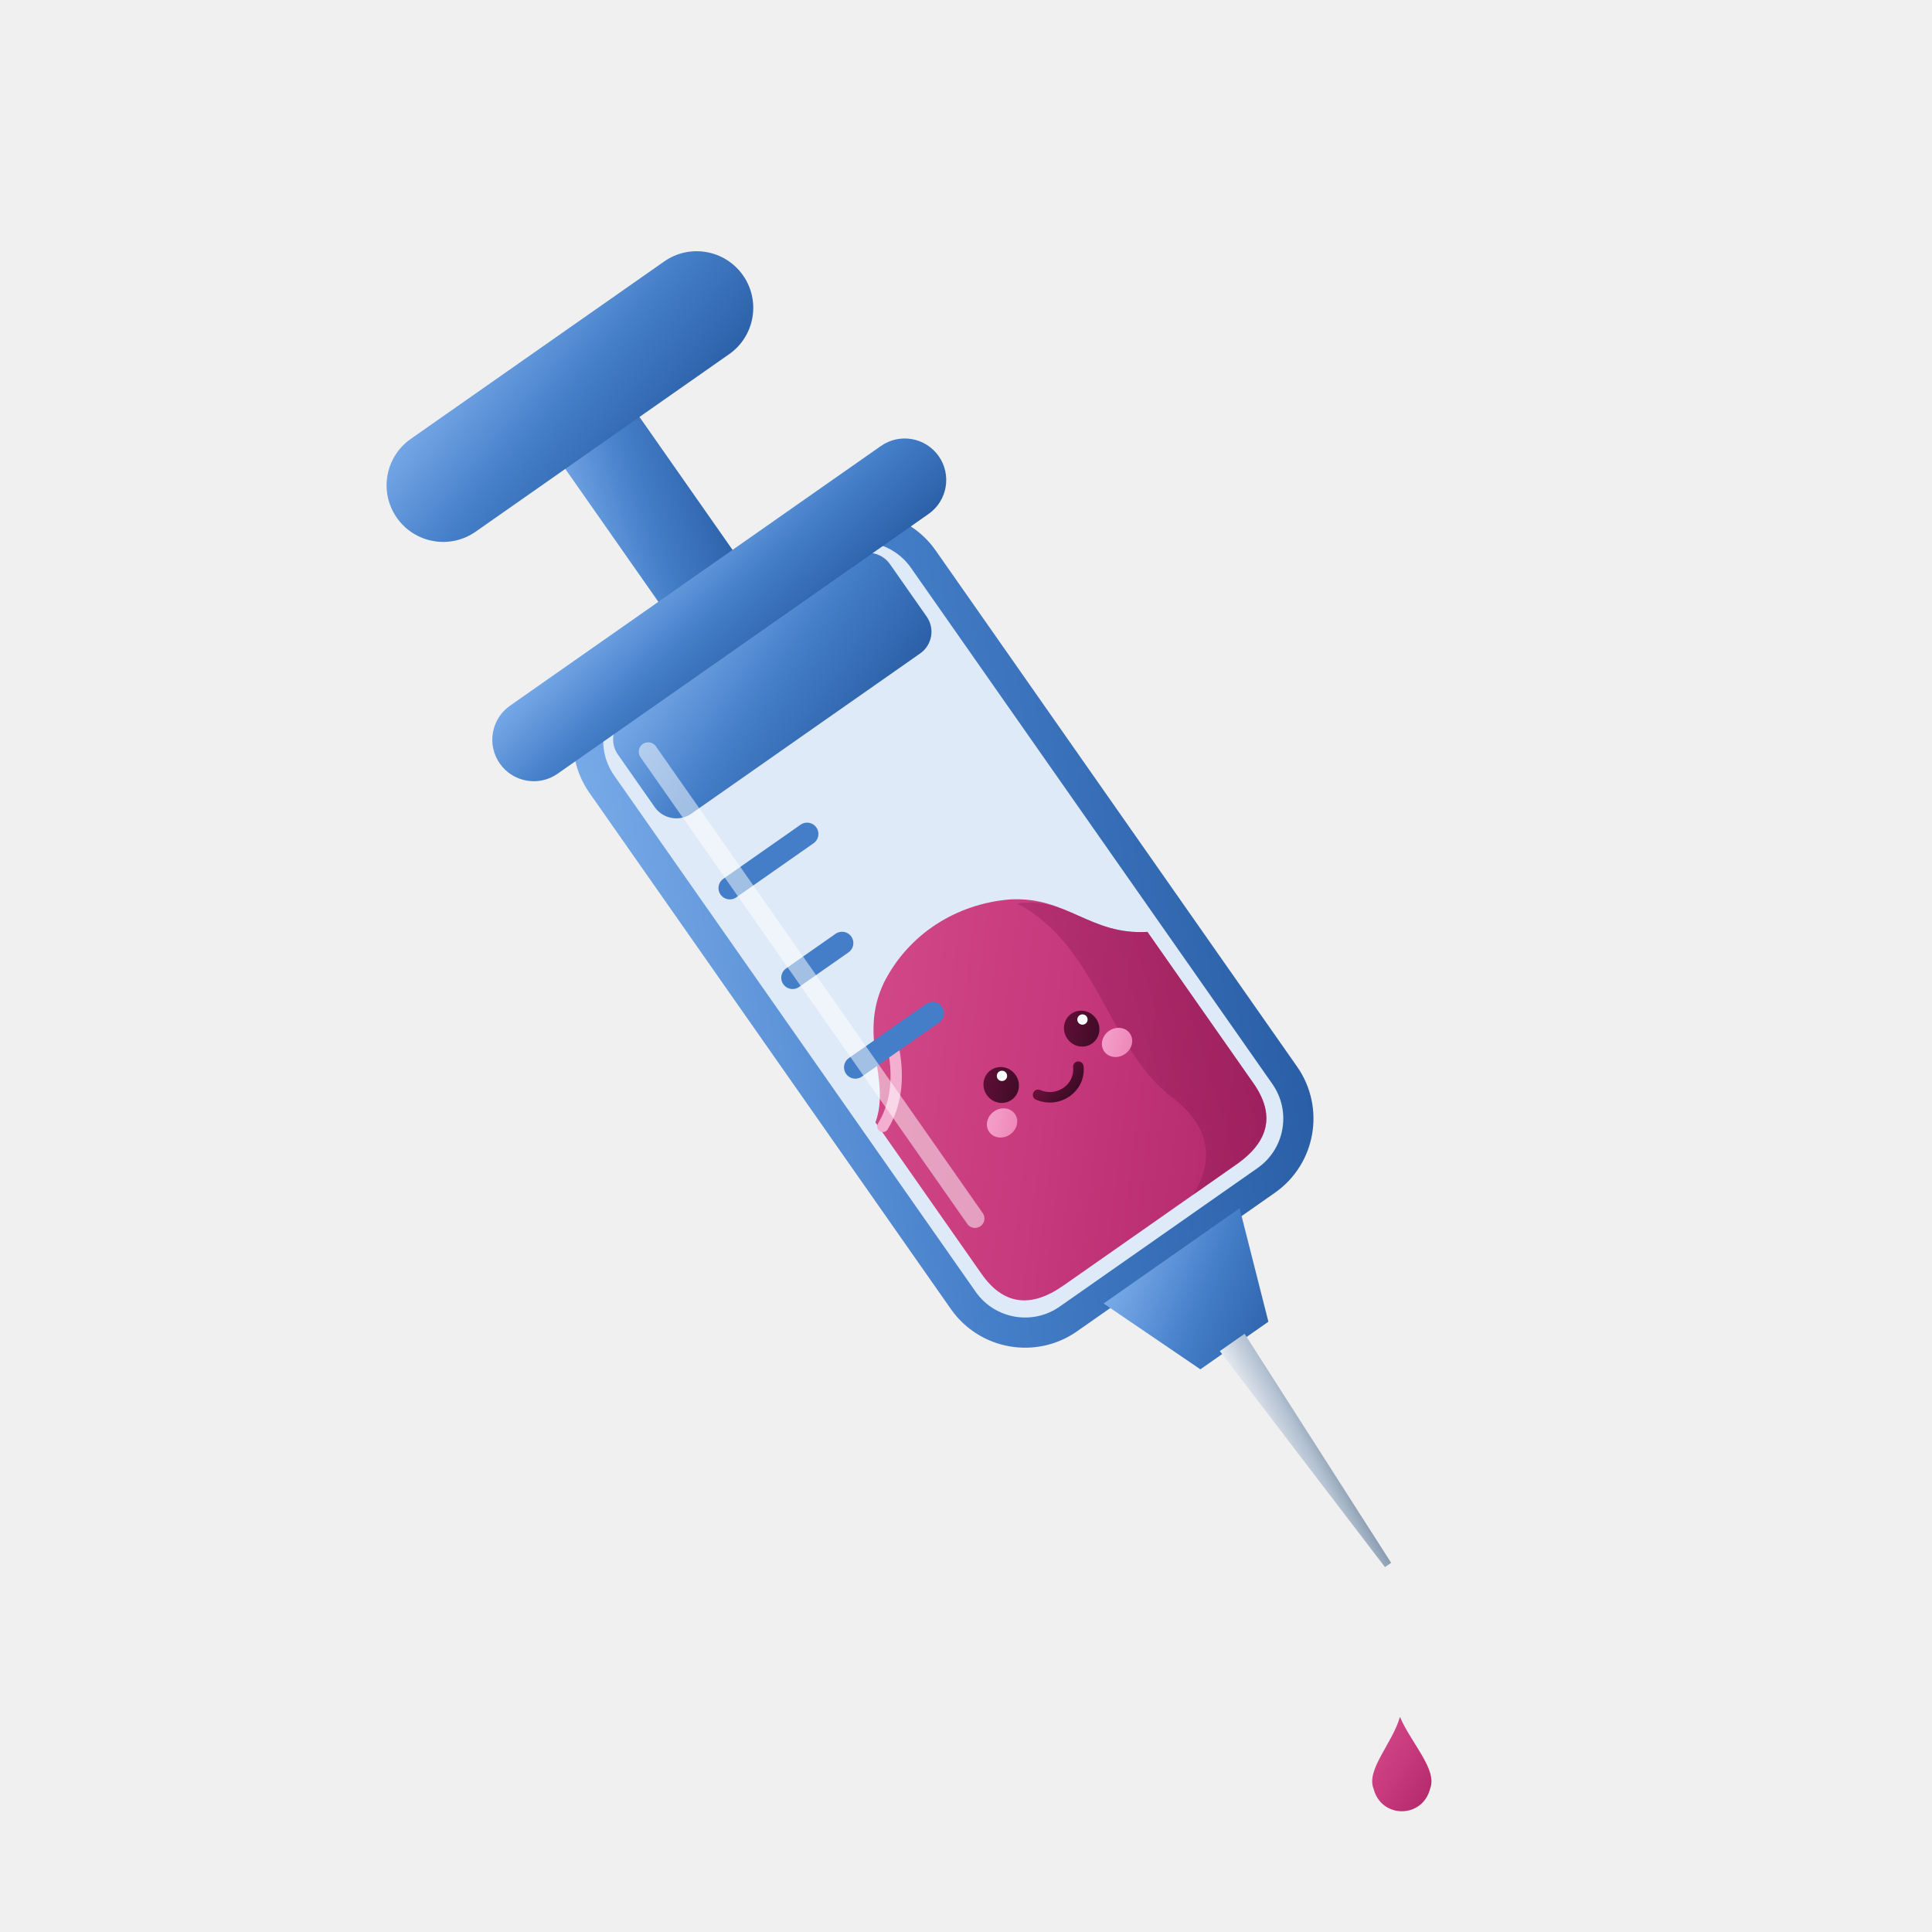
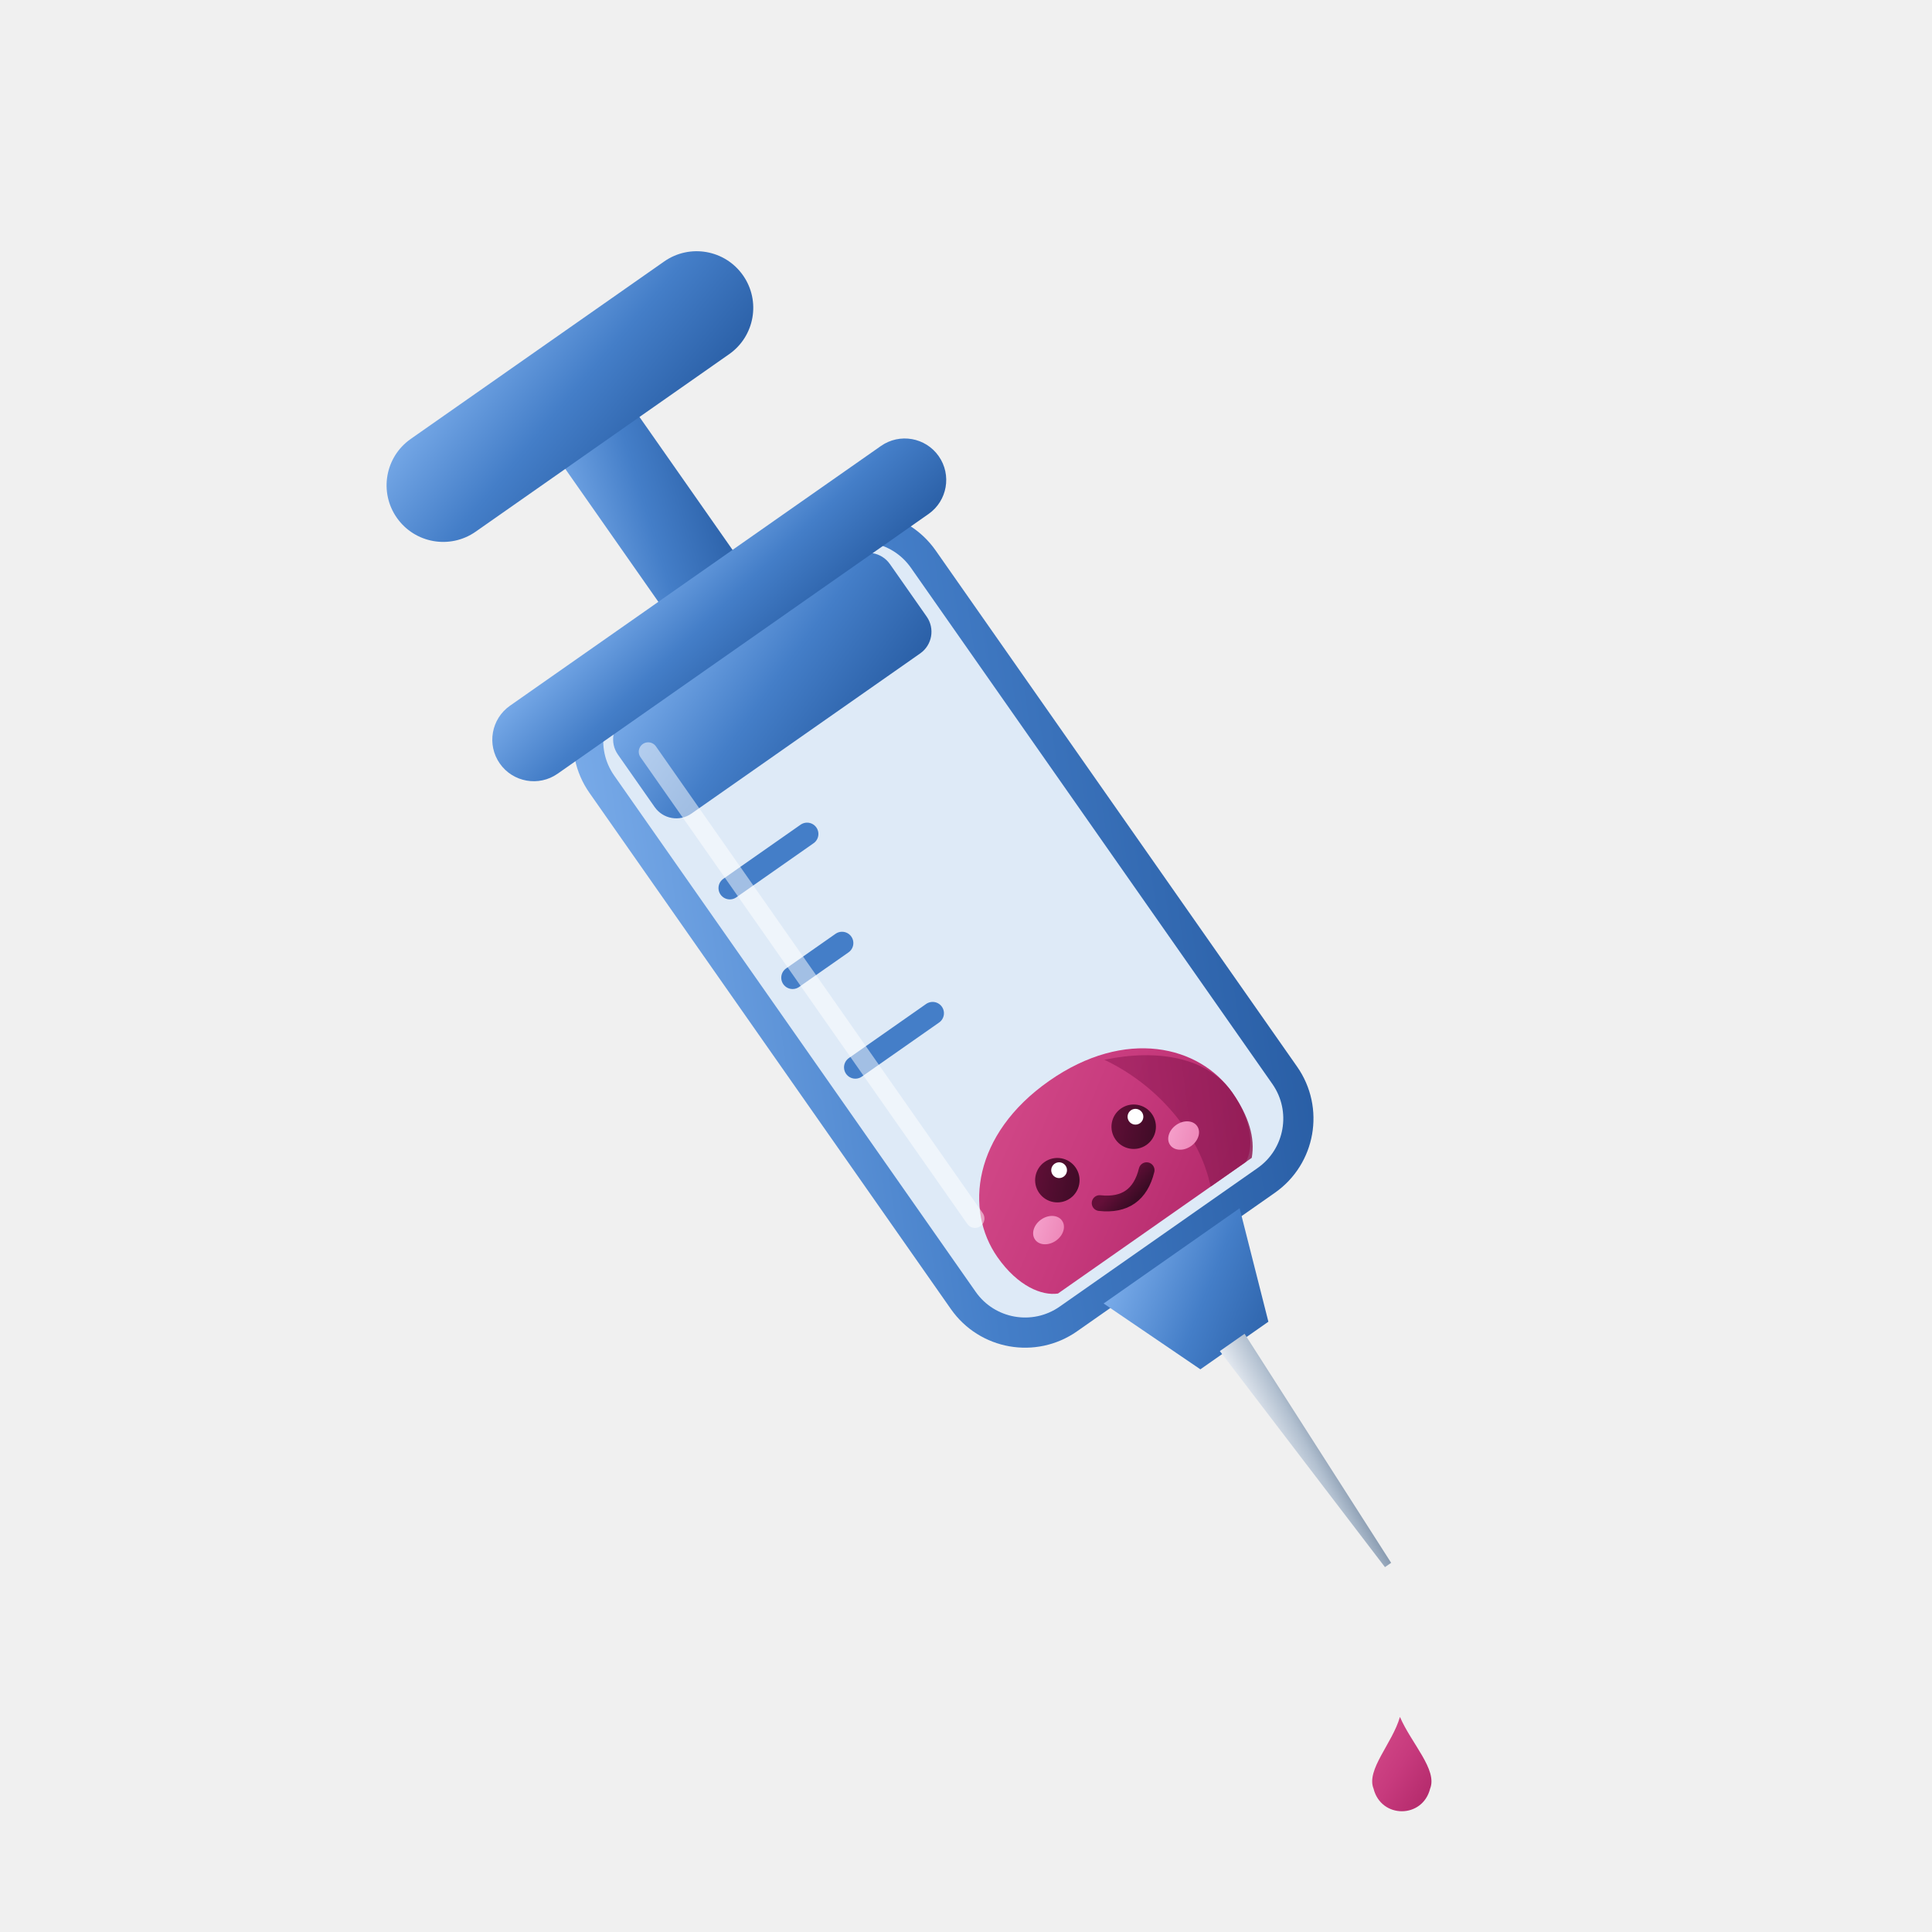
<svg xmlns="http://www.w3.org/2000/svg" viewBox="0 0 512 512" width="512" height="512" fill="none" role="img" aria-label="dependency injection beetroot syringe">
  <defs>
    <linearGradient id="bt-di-light-small-beet" x1="0" y1="0" x2="1" y2="1">
      <stop offset="0" stop-color="#D44C8A" />
      <stop offset="0.5" stop-color="#C73A7D" />
      <stop offset="1" stop-color="#B02768" />
    </linearGradient>
    <linearGradient id="bt-di-light-small-shade" x1="0" y1="0" x2="1" y2="1">
      <stop offset="0" stop-color="#A62665" />
      <stop offset="1" stop-color="#8B1952" />
    </linearGradient>
    <linearGradient id="bt-di-light-small-leaf" x1="0" y1="0" x2="1" y2="1">
      <stop offset="0" stop-color="#51B777" />
      <stop offset="1" stop-color="#329C60" />
    </linearGradient>
    <linearGradient id="bt-di-light-small-stem" x1="0" y1="0" x2="1" y2="1">
      <stop offset="0" stop-color="#348D53" />
      <stop offset="1" stop-color="#247646" />
    </linearGradient>
    <linearGradient id="bt-di-light-small-cheek" x1="0" y1="0" x2="1" y2="1">
      <stop offset="0" stop-color="#F6A3CD" />
      <stop offset="1" stop-color="#EC84B6" />
    </linearGradient>
    <linearGradient id="bt-di-light-small-eye" x1="0" y1="0" x2="1" y2="1">
      <stop offset="0" stop-color="#650F39" />
      <stop offset="1" stop-color="#3A0B24" />
    </linearGradient>
    <linearGradient id="bt-di-light-small-teal" x1="0" y1="0" x2="1" y2="1">
      <stop offset="0" stop-color="#51BDB8" />
      <stop offset="1" stop-color="#37ABA8" />
    </linearGradient>
    <linearGradient id="bt-di-light-small-teal-side" x1="0" y1="0" x2="1" y2="1">
      <stop offset="0" stop-color="#298F90" />
      <stop offset="1" stop-color="#1B7378" />
    </linearGradient>
    <linearGradient id="bt-di-light-small-orange" x1="0" y1="0" x2="1" y2="1">
      <stop offset="0" stop-color="#FFAF64" />
      <stop offset="0.5" stop-color="#F77A27" />
      <stop offset="1" stop-color="#D95517" />
    </linearGradient>
    <linearGradient id="bt-di-light-small-orange-side" x1="0" y1="0" x2="1" y2="1">
      <stop offset="0" stop-color="#F58A38" />
      <stop offset="1" stop-color="#DD611F" />
    </linearGradient>
    <linearGradient id="bt-di-light-small-indigo" x1="0" y1="0" x2="1" y2="1">
      <stop offset="0" stop-color="#9890F1" />
      <stop offset="0.5" stop-color="#716BD1" />
      <stop offset="1" stop-color="#514CA5" />
    </linearGradient>
    <linearGradient id="bt-di-light-small-blue" x1="0" y1="0" x2="1" y2="1">
      <stop offset="0" stop-color="#79ABE9" />
      <stop offset="0.5" stop-color="#447EC8" />
      <stop offset="1" stop-color="#295EA5" />
    </linearGradient>
    <linearGradient id="bt-di-light-small-silver" x1="0" y1="0" x2="1" y2="1">
      <stop offset="0" stop-color="#E5EAF1" />
      <stop offset="0.5" stop-color="#B2C0D0" />
      <stop offset="1" stop-color="#6F849D" />
    </linearGradient>
    <linearGradient id="bt-di-light-small-card" x1="0" y1="0" x2="1" y2="1">
      <stop offset="0" stop-color="#F7EDF4" />
      <stop offset="1" stop-color="#E9DBE5" />
    </linearGradient>
    <linearGradient id="bt-di-light-small-amber" x1="0" y1="0" x2="1" y2="1">
      <stop offset="0" stop-color="#F5CD7A" />
      <stop offset="0.5" stop-color="#D99E3D" />
      <stop offset="1" stop-color="#B27521" />
    </linearGradient>
    <linearGradient id="bt-di-light-small-palette" x1="0" y1="0" x2="1" y2="1">
      <stop offset="0" stop-color="#F5D2E9" />
      <stop offset="0.5" stop-color="#DE9AC6" />
      <stop offset="1" stop-color="#B96FA5" />
    </linearGradient>
  </defs>
  <g transform="rotate(-35 256 255)">
    <rect x="244" y="69" width="24" height="74" rx="8" fill="url(#bt-di-light-small-blue)" />
    <rect x="200" y="57" width="112" height="30" rx="15" fill="url(#bt-di-light-small-blue)" />
    <rect x="204" y="141" width="104" height="207" rx="20" fill="#DCEAF9" fill-opacity=".88" stroke="url(#bt-di-light-small-blue)" stroke-width="8" />
-     <path d="M212 276C222 269 221 255 235 247 248 240 263 241 275 248 288 256 287 268 300 276V325Q300 340 284 340H228Q212 340 212 325Z" fill="url(#bt-di-light-small-beet)" />
-     <path d="M276 250C287 271 274 295 280 315Q286 333 270 340H284Q300 340 300 325V276C287 268 288 256 276 250Z" fill="url(#bt-di-light-small-shade)" opacity=".55" />
-     <path d="M213 278q9-4 14-15" stroke="#F3AED0" stroke-width="3" stroke-linecap="round" />
-     <g transform="translate(258 287) scale(0.31)">
-       <ellipse cx="-42" cy="0" rx="15" ry="15.5" fill="url(#bt-di-light-small-eye)" />
-       <ellipse cx="42" cy="0" rx="15" ry="15.5" fill="url(#bt-di-light-small-eye)" />
-       <circle cx="-37" cy="-6" r="4.4" fill="#FFF" />
-       <circle cx="47" cy="-6" r="4.4" fill="#FFF" />
-       <ellipse cx="-60" cy="27" rx="13.4" ry="12" fill="url(#bt-di-light-small-cheek)" />
-       <ellipse cx="60" cy="27" rx="13.4" ry="12" fill="url(#bt-di-light-small-cheek)" />
-       <path d="M-21 25C-11 41 12 41 21 25" stroke="url(#bt-di-light-small-eye)" stroke-width="9" stroke-linecap="round" />
+     <g transform="translate(256 339) scale(1.9)">
+       <path d="M0-24C-13-24-20-16-20-8-20-3-18 0-16 1H16C18 0 20-3 20-8 20-16 13-24 0-24Z" fill="url(#bt-di-light-small-beet)" />
+       <path d="M8-22C15-19 20-14 20-8 20-4 19-1 17 1H10C13-6 12-15 8-22Z" fill="url(#bt-di-light-small-shade)" opacity=".85" />
+       <circle cx="-7" cy="-12" r="3.1" fill="url(#bt-di-light-small-eye)" />
+       <circle cx="6" cy="-12" r="3.1" fill="url(#bt-di-light-small-eye)" />
+       <circle cx="-6" cy="-13" r="1.1" fill="#FFF" />
+       <circle cx="7" cy="-13" r="1.1" fill="#FFF" />
+       <ellipse cx="-12" cy="-7" rx="2.3" ry="1.8" fill="url(#bt-di-light-small-cheek)" />
+       <ellipse cx="11" cy="-7" rx="2.3" ry="1.8" fill="url(#bt-di-light-small-cheek)" />
+       <path d="M-4-6Q0-2.5 4-6" stroke="url(#bt-di-light-small-eye)" stroke-width="2.2" stroke-linecap="round" />
    </g>
    <rect x="212" y="150" width="88" height="31" rx="7" fill="url(#bt-di-light-small-blue)" />
    <path d="M216 203h25m-25 29h16m-16 29h25" stroke="#447EC8" stroke-width="6" stroke-linecap="round" />
    <path d="m234 350 11 29h22l11-29" fill="url(#bt-di-light-small-blue)" />
    <path d="M252 378h8l-3 72h-2Z" fill="url(#bt-di-light-small-silver)" />
    <rect x="185" y="130" width="142" height="22" rx="11" fill="url(#bt-di-light-small-blue)" />
    <path d="M219 161v151" stroke="#FFF" stroke-width="5" stroke-linecap="round" opacity=".5" />
  </g>
  <path d="M371 455C369 462 362 469 364 474 366 482 377 482 379 474 381 469 374 462 371 455Z" fill="url(#bt-di-light-small-beet)" />
</svg>
